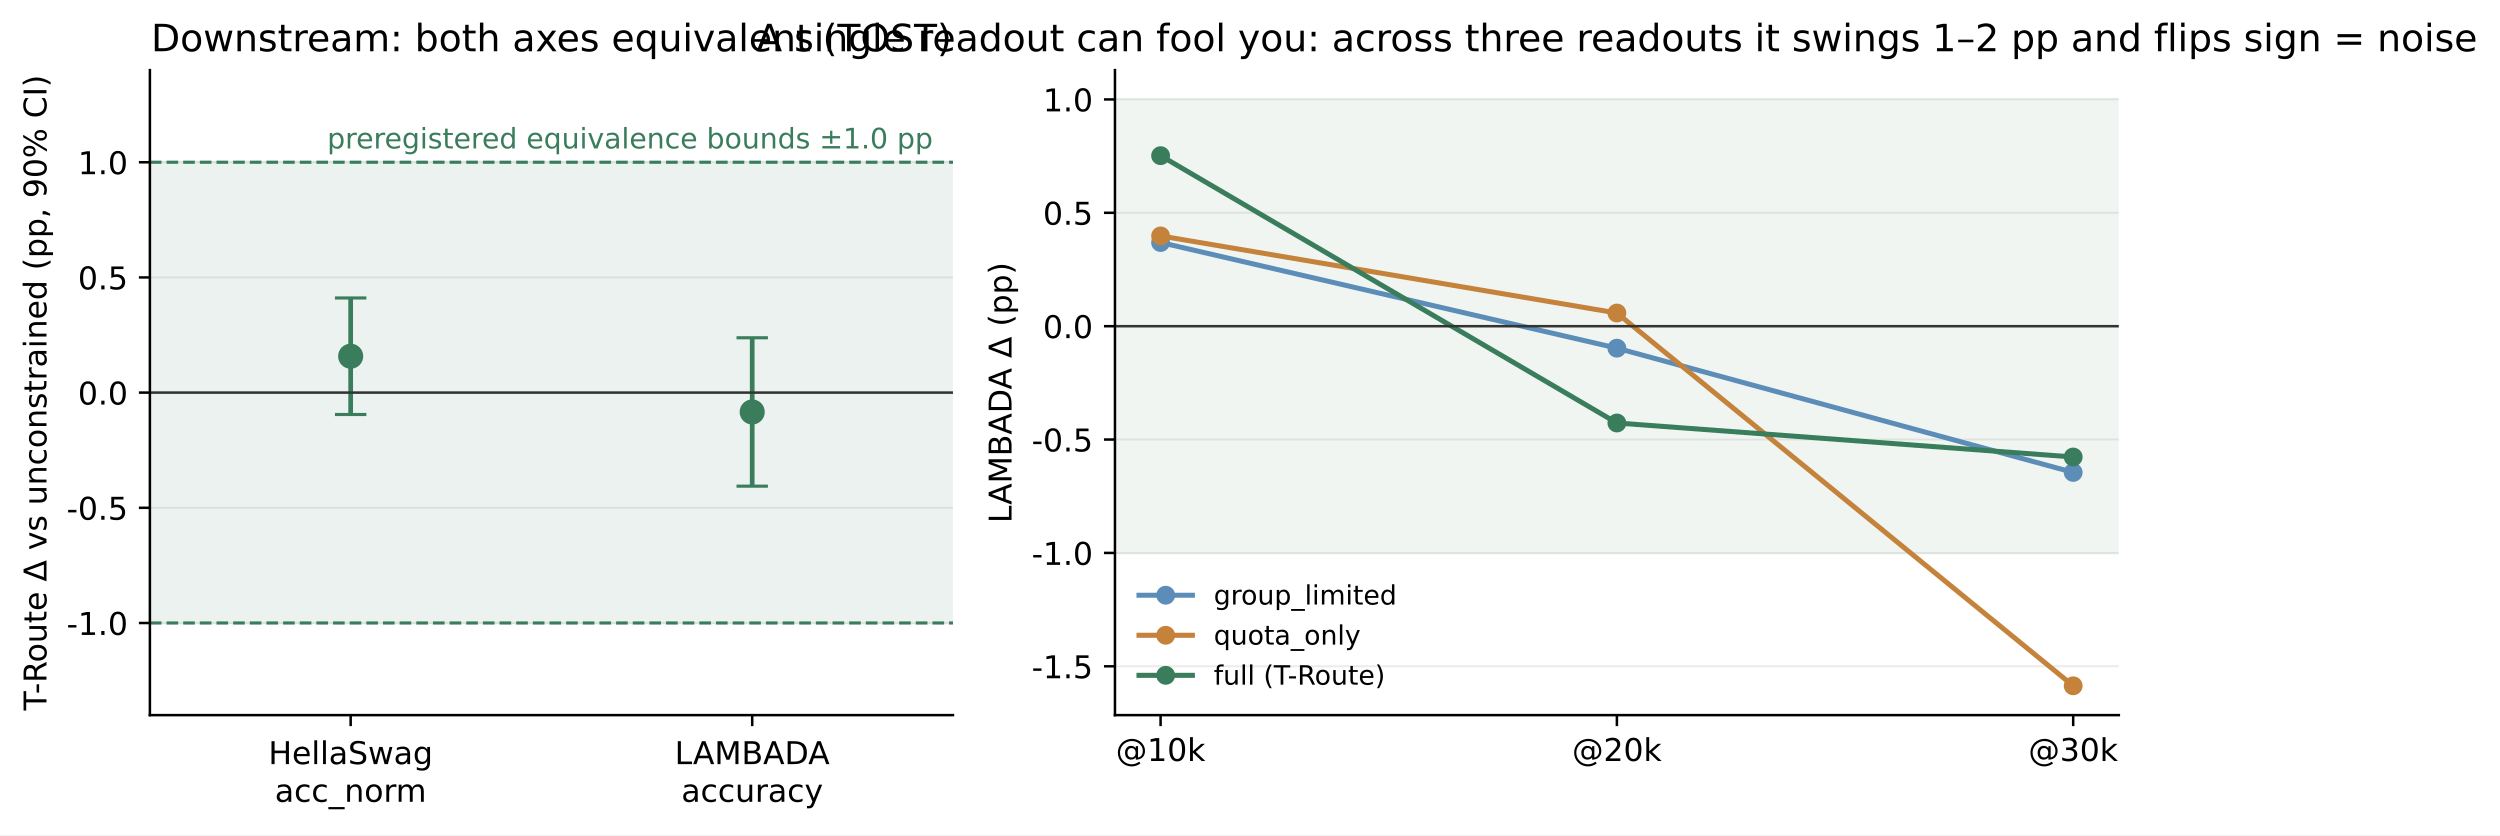
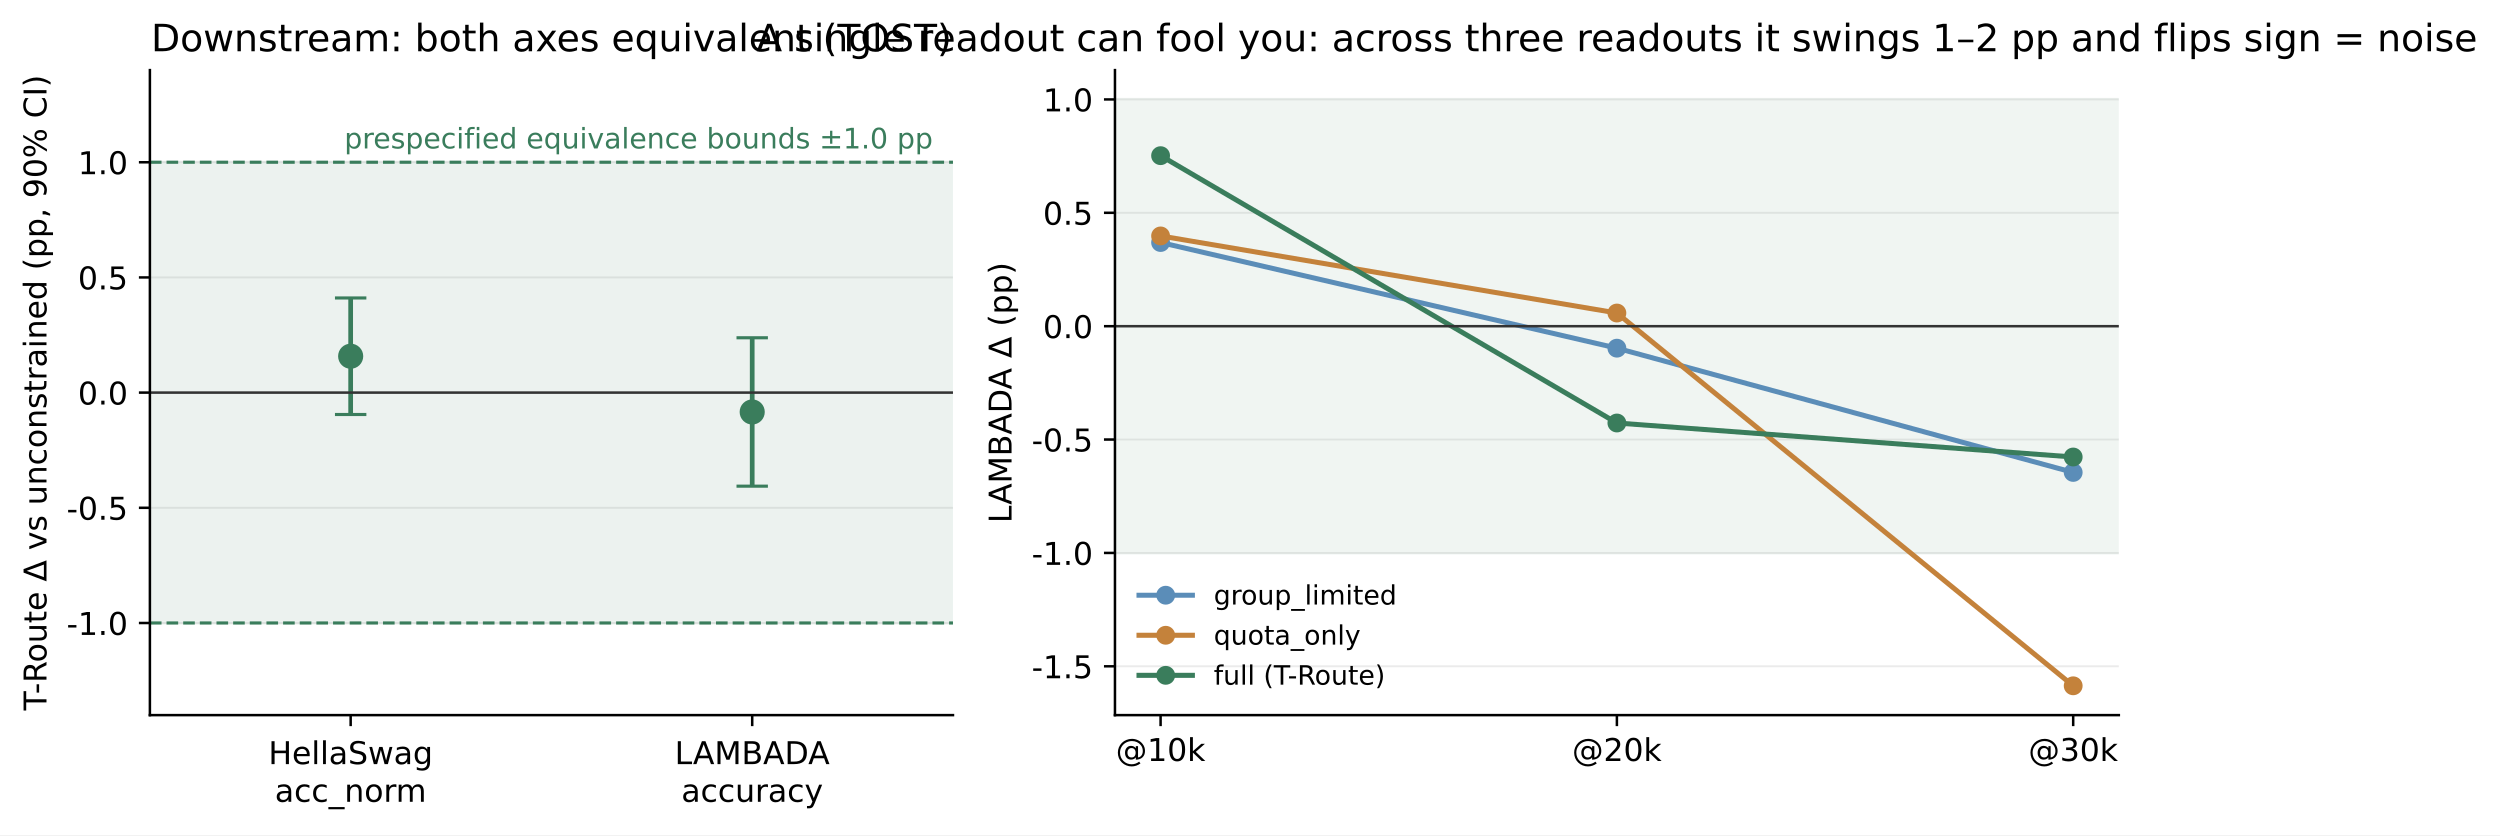
<svg xmlns="http://www.w3.org/2000/svg" xmlns:xlink="http://www.w3.org/1999/xlink" width="795.782pt" height="265.837pt" viewBox="0 0 795.782 265.837" version="1.1">
  <defs>
    <style type="text/css">*{stroke-linejoin: round; stroke-linecap: butt}</style>
  </defs>
  <g id="figure_1">
    <g id="patch_1">
      <path d="M 0 265.837  L 795.782 265.837  L 795.782 0  L 0 0  z " style="fill: #ffffff" />
    </g>
    <g id="axes_1">
      <g id="patch_2">
        <path d="M 47.712 227.632  L 303.344 227.632  L 303.344 22.318  L 47.712 22.318  z " style="fill: #ffffff" />
      </g>
      <g id="matplotlib.axis_1">
        <g id="xtick_1">
          <g id="line2d_1">
            <defs>
              <path id="mbb5987c073" d="M 0 0  L 0 3.5  " style="stroke: #000000; stroke-width: 0.8" />
            </defs>
            <g>
              <use xlink:href="#mbb5987c073" x="111.62" y="227.632" style="stroke: #000000; stroke-width: 0.8" />
            </g>
          </g>
          <g id="text_1">
            <text style="font-size: 10px; font-family: 'DejaVu Sans', 'Helvetica', 'Arial', sans-serif" transform="translate(85.43934 243.2313)">HellaSwag</text>
            <text style="font-size: 10px; font-family: 'DejaVu Sans', 'Helvetica', 'Arial', sans-serif" transform="translate(87.4909 255.2332)">acc_norm</text>
          </g>
        </g>
        <g id="xtick_2">
          <g id="line2d_2">
            <g>
              <use xlink:href="#mbb5987c073" x="239.436" y="227.632" style="stroke: #000000; stroke-width: 0.8" />
            </g>
          </g>
          <g id="text_2">
            <text style="font-size: 10px; font-family: 'DejaVu Sans', 'Helvetica', 'Arial', sans-serif" transform="translate(214.7672 243.2305)">LAMBADA</text>
            <text style="font-size: 10px; font-family: 'DejaVu Sans', 'Helvetica', 'Arial', sans-serif" transform="translate(216.8766 255.2325)">accuracy</text>
          </g>
        </g>
      </g>
      <g id="matplotlib.axis_2">
        <g id="ytick_1">
          <g id="line2d_3">
            <path d="M 47.712 198.301  L 303.344 198.301  " clip-path="url(#p2a85574e67)" style="fill: none; stroke: #b0b0b0; stroke-opacity: 0.25; stroke-width: 0.6; stroke-linecap: square" />
          </g>
          <g id="line2d_4">
            <defs>
              <path id="mb1cd870ece" d="M 0 0  L -3.5 0  " style="stroke: #000000; stroke-width: 0.8" />
            </defs>
            <g>
              <use xlink:href="#mb1cd870ece" x="47.712" y="198.301" style="stroke: #000000; stroke-width: 0.8" />
            </g>
          </g>
          <g id="text_3">
            <text style="font-size: 10px; font-family: 'DejaVu Sans', 'Helvetica', 'Arial', sans-serif; text-anchor: end" x="40.712" y="202.1" transform="rotate(-0 40.71172 202.1002)">-1.0</text>
          </g>
        </g>
        <g id="ytick_2">
          <g id="line2d_5">
            <path d="M 47.712 161.638  L 303.344 161.638  " clip-path="url(#p2a85574e67)" style="fill: none; stroke: #b0b0b0; stroke-opacity: 0.25; stroke-width: 0.6; stroke-linecap: square" />
          </g>
          <g id="line2d_6">
            <g>
              <use xlink:href="#mb1cd870ece" x="47.712" y="161.638" style="stroke: #000000; stroke-width: 0.8" />
            </g>
          </g>
          <g id="text_4">
            <text style="font-size: 10px; font-family: 'DejaVu Sans', 'Helvetica', 'Arial', sans-serif; text-anchor: end" x="40.712" y="165.437" transform="rotate(-0 40.71172 165.437)">-0.5</text>
          </g>
        </g>
        <g id="ytick_3">
          <g id="line2d_7">
            <path d="M 47.712 124.975  L 303.344 124.975  " clip-path="url(#p2a85574e67)" style="fill: none; stroke: #b0b0b0; stroke-opacity: 0.25; stroke-width: 0.6; stroke-linecap: square" />
          </g>
          <g id="line2d_8">
            <g>
              <use xlink:href="#mb1cd870ece" x="47.712" y="124.975" style="stroke: #000000; stroke-width: 0.8" />
            </g>
          </g>
          <g id="text_5">
            <text style="font-size: 10px; font-family: 'DejaVu Sans', 'Helvetica', 'Arial', sans-serif; text-anchor: end" x="40.712" y="128.774" transform="rotate(-0 40.71172 128.7738)">0.0</text>
          </g>
        </g>
        <g id="ytick_4">
          <g id="line2d_9">
            <path d="M 47.712 88.312  L 303.344 88.312  " clip-path="url(#p2a85574e67)" style="fill: none; stroke: #b0b0b0; stroke-opacity: 0.25; stroke-width: 0.6; stroke-linecap: square" />
          </g>
          <g id="line2d_10">
            <g>
              <use xlink:href="#mb1cd870ece" x="47.712" y="88.312" style="stroke: #000000; stroke-width: 0.8" />
            </g>
          </g>
          <g id="text_6">
            <text style="font-size: 10px; font-family: 'DejaVu Sans', 'Helvetica', 'Arial', sans-serif; text-anchor: end" x="40.712" y="92.111" transform="rotate(-0 40.71172 92.11066)">0.5</text>
          </g>
        </g>
        <g id="ytick_5">
          <g id="line2d_11">
            <path d="M 47.712 51.649  L 303.344 51.649  " clip-path="url(#p2a85574e67)" style="fill: none; stroke: #b0b0b0; stroke-opacity: 0.25; stroke-width: 0.6; stroke-linecap: square" />
          </g>
          <g id="line2d_12">
            <g>
              <use xlink:href="#mb1cd870ece" x="47.712" y="51.649" style="stroke: #000000; stroke-width: 0.8" />
            </g>
          </g>
          <g id="text_7">
            <text style="font-size: 10px; font-family: 'DejaVu Sans', 'Helvetica', 'Arial', sans-serif; text-anchor: end" x="40.712" y="55.447" transform="rotate(-0 40.71172 55.44749)">1.0</text>
          </g>
        </g>
        <g id="text_8">
          <text style="font-size: 10px; font-family: 'DejaVu Sans', 'Helvetica', 'Arial', sans-serif; text-anchor: middle" x="14.798" y="124.975" transform="rotate(-90 14.79844 124.975)">T-Route Δ vs unconstrained (pp, 90% CI)</text>
        </g>
      </g>
      <g id="patch_3">
        <path d="M 47.712 198.301  L 303.344 198.301  L 303.344 51.649  L 47.712 51.649  z " clip-path="url(#p2a85574e67)" style="fill: #3a7d5c; opacity: 0.1; stroke: #3a7d5c; stroke-linejoin: miter" />
      </g>
      <g id="line2d_13">
        <path d="M 47.712 51.649  L 303.344 51.649  " clip-path="url(#p2a85574e67)" style="fill: none; stroke-dasharray: 3.7,1.6; stroke-dashoffset: 0; stroke: #3a7d5c" />
      </g>
      <g id="line2d_14">
        <path d="M 47.712 198.301  L 303.344 198.301  " clip-path="url(#p2a85574e67)" style="fill: none; stroke-dasharray: 3.7,1.6; stroke-dashoffset: 0; stroke: #3a7d5c" />
      </g>
      <g id="LineCollection_1">
        <path d="M 111.62 131.941  L 111.62 94.838  " clip-path="url(#p2a85574e67)" style="fill: none; stroke: #3a7d5c; stroke-width: 1.5" />
      </g>
      <g id="line2d_15">
        <defs>
          <path id="m450a530d54" d="M 5 0  L -5 -0  " style="stroke: #3a7d5c" />
        </defs>
        <g clip-path="url(#p2a85574e67)">
          <use xlink:href="#m450a530d54" x="111.62" y="131.941" style="fill: #3a7d5c; stroke: #3a7d5c" />
        </g>
      </g>
      <g id="line2d_16">
        <g clip-path="url(#p2a85574e67)">
          <use xlink:href="#m450a530d54" x="111.62" y="94.838" style="fill: #3a7d5c; stroke: #3a7d5c" />
        </g>
      </g>
      <g id="LineCollection_2">
        <path d="M 239.436 154.745  L 239.436 107.523  " clip-path="url(#p2a85574e67)" style="fill: none; stroke: #3a7d5c; stroke-width: 1.5" />
      </g>
      <g id="line2d_17">
        <g clip-path="url(#p2a85574e67)">
          <use xlink:href="#m450a530d54" x="239.436" y="154.745" style="fill: #3a7d5c; stroke: #3a7d5c" />
        </g>
      </g>
      <g id="line2d_18">
        <g clip-path="url(#p2a85574e67)">
          <use xlink:href="#m450a530d54" x="239.436" y="107.523" style="fill: #3a7d5c; stroke: #3a7d5c" />
        </g>
      </g>
      <g id="line2d_19">
        <path d="M 47.712 124.975  L 303.344 124.975  " clip-path="url(#p2a85574e67)" style="fill: none; stroke: #333333; stroke-width: 0.8; stroke-linecap: square" />
      </g>
      <g id="line2d_20">
        <defs>
          <path id="mbfad02d756" d="M 0 3.5  C 0.928 3.5 1.819 3.131 2.475 2.475  C 3.131 1.819 3.5 0.928 3.5 0  C 3.5 -0.928 3.131 -1.819 2.475 -2.475  C 1.819 -3.131 0.928 -3.5 0 -3.5  C -0.928 -3.5 -1.819 -3.131 -2.475 -2.475  C -3.131 -1.819 -3.5 -0.928 -3.5 0  C -3.5 0.928 -3.131 1.819 -2.475 2.475  C -1.819 3.131 -0.928 3.5 0 3.5  z " style="stroke: #3a7d5c" />
        </defs>
        <g clip-path="url(#p2a85574e67)">
          <use xlink:href="#mbfad02d756" x="111.62" y="113.389" style="fill: #3a7d5c; stroke: #3a7d5c" />
        </g>
      </g>
      <g id="line2d_21">
        <g clip-path="url(#p2a85574e67)">
          <use xlink:href="#mbfad02d756" x="239.436" y="131.134" style="fill: #3a7d5c; stroke: #3a7d5c" />
        </g>
      </g>
      <g id="patch_4">
        <path d="M 47.712 227.632  L 47.712 22.318  " style="fill: none; stroke: #000000; stroke-width: 0.8; stroke-linejoin: miter; stroke-linecap: square" />
      </g>
      <g id="patch_5">
        <path d="M 47.712 227.632  L 303.344 227.632  " style="fill: none; stroke: #000000; stroke-width: 0.8; stroke-linejoin: miter; stroke-linecap: square" />
      </g>
      <g id="text_9">
-         <text style="font-size: 9px; font-family: 'DejaVu Sans', 'Helvetica', 'Arial', sans-serif; text-anchor: end; fill: #3a7d5c" x="296.953" y="47.249" transform="rotate(-0 296.9533 47.24908)">preregistered equivalence bounds ±1.0 pp</text>
+         <text style="font-size: 9px; font-family: 'DejaVu Sans', 'Helvetica', 'Arial', sans-serif; text-anchor: end; fill: #3a7d5c" x="296.953" y="47.249" transform="rotate(-0 296.9533 47.24908)">prespecified equivalence bounds ±1.0 pp</text>
      </g>
      <g id="text_10">
        <text style="font-size: 12px; font-family: 'DejaVu Sans', 'Helvetica', 'Arial', sans-serif; text-anchor: middle" x="175.528" y="16.318" transform="rotate(-0 175.5279 16.31812)">Downstream: both axes equivalent (TOST)</text>
      </g>
    </g>
    <g id="axes_2">
      <g id="patch_6">
        <path d="M 354.906 227.632  L 674.447 227.632  L 674.447 22.318  L 354.906 22.318  z " style="fill: #ffffff" />
      </g>
      <g id="matplotlib.axis_3">
        <g id="xtick_3">
          <g id="line2d_22">
            <g>
              <use xlink:href="#mbb5987c073" x="369.431" y="227.632" style="stroke: #000000; stroke-width: 0.8" />
            </g>
          </g>
          <g id="text_11">
            <text style="font-size: 10px; font-family: 'DejaVu Sans', 'Helvetica', 'Arial', sans-serif; text-anchor: middle" x="369.431" y="242.23" transform="rotate(-0 369.431 242.2303)">@10k</text>
          </g>
        </g>
        <g id="xtick_4">
          <g id="line2d_23">
            <g>
              <use xlink:href="#mbb5987c073" x="514.677" y="227.632" style="stroke: #000000; stroke-width: 0.8" />
            </g>
          </g>
          <g id="text_12">
            <text style="font-size: 10px; font-family: 'DejaVu Sans', 'Helvetica', 'Arial', sans-serif; text-anchor: middle" x="514.677" y="242.23" transform="rotate(-0 514.6767 242.2303)">@20k</text>
          </g>
        </g>
        <g id="xtick_5">
          <g id="line2d_24">
            <g>
              <use xlink:href="#mbb5987c073" x="659.922" y="227.632" style="stroke: #000000; stroke-width: 0.8" />
            </g>
          </g>
          <g id="text_13">
            <text style="font-size: 10px; font-family: 'DejaVu Sans', 'Helvetica', 'Arial', sans-serif; text-anchor: middle" x="659.922" y="242.23" transform="rotate(-0 659.9223 242.2303)">@30k</text>
          </g>
        </g>
      </g>
      <g id="matplotlib.axis_4">
        <g id="ytick_6">
          <g id="line2d_25">
            <path d="M 354.906 212.092  L 674.447 212.092  " clip-path="url(#p06dedfe429)" style="fill: none; stroke: #b0b0b0; stroke-opacity: 0.25; stroke-width: 0.6; stroke-linecap: square" />
          </g>
          <g id="line2d_26">
            <g>
              <use xlink:href="#mb1cd870ece" x="354.906" y="212.092" style="stroke: #000000; stroke-width: 0.8" />
            </g>
          </g>
          <g id="text_14">
            <text style="font-size: 10px; font-family: 'DejaVu Sans', 'Helvetica', 'Arial', sans-serif; text-anchor: end" x="347.906" y="215.891" transform="rotate(-0 347.9064 215.8911)">-1.5</text>
          </g>
        </g>
        <g id="ytick_7">
          <g id="line2d_27">
            <path d="M 354.906 176.004  L 674.447 176.004  " clip-path="url(#p06dedfe429)" style="fill: none; stroke: #b0b0b0; stroke-opacity: 0.25; stroke-width: 0.6; stroke-linecap: square" />
          </g>
          <g id="line2d_28">
            <g>
              <use xlink:href="#mb1cd870ece" x="354.906" y="176.004" style="stroke: #000000; stroke-width: 0.8" />
            </g>
          </g>
          <g id="text_15">
            <text style="font-size: 10px; font-family: 'DejaVu Sans', 'Helvetica', 'Arial', sans-serif; text-anchor: end" x="347.906" y="179.803" transform="rotate(-0 347.9064 179.8027)">-1.0</text>
          </g>
        </g>
        <g id="ytick_8">
          <g id="line2d_29">
            <path d="M 354.906 139.916  L 674.447 139.916  " clip-path="url(#p06dedfe429)" style="fill: none; stroke: #b0b0b0; stroke-opacity: 0.25; stroke-width: 0.6; stroke-linecap: square" />
          </g>
          <g id="line2d_30">
            <g>
              <use xlink:href="#mb1cd870ece" x="354.906" y="139.916" style="stroke: #000000; stroke-width: 0.8" />
            </g>
          </g>
          <g id="text_16">
            <text style="font-size: 10px; font-family: 'DejaVu Sans', 'Helvetica', 'Arial', sans-serif; text-anchor: end" x="347.906" y="143.714" transform="rotate(-0 347.9064 143.7144)">-0.5</text>
          </g>
        </g>
        <g id="ytick_9">
          <g id="line2d_31">
            <path d="M 354.906 103.827  L 674.447 103.827  " clip-path="url(#p06dedfe429)" style="fill: none; stroke: #b0b0b0; stroke-opacity: 0.25; stroke-width: 0.6; stroke-linecap: square" />
          </g>
          <g id="line2d_32">
            <g>
              <use xlink:href="#mb1cd870ece" x="354.906" y="103.827" style="stroke: #000000; stroke-width: 0.8" />
            </g>
          </g>
          <g id="text_17">
            <text style="font-size: 10px; font-family: 'DejaVu Sans', 'Helvetica', 'Arial', sans-serif; text-anchor: end" x="347.906" y="107.626" transform="rotate(-0 347.9064 107.6261)">0.0</text>
          </g>
        </g>
        <g id="ytick_10">
          <g id="line2d_33">
            <path d="M 354.906 67.739  L 674.447 67.739  " clip-path="url(#p06dedfe429)" style="fill: none; stroke: #b0b0b0; stroke-opacity: 0.25; stroke-width: 0.6; stroke-linecap: square" />
          </g>
          <g id="line2d_34">
            <g>
              <use xlink:href="#mb1cd870ece" x="354.906" y="67.739" style="stroke: #000000; stroke-width: 0.8" />
            </g>
          </g>
          <g id="text_18">
            <text style="font-size: 10px; font-family: 'DejaVu Sans', 'Helvetica', 'Arial', sans-serif; text-anchor: end" x="347.906" y="71.538" transform="rotate(-0 347.9064 71.53773)">0.5</text>
          </g>
        </g>
        <g id="ytick_11">
          <g id="line2d_35">
            <path d="M 354.906 31.651  L 674.447 31.651  " clip-path="url(#p06dedfe429)" style="fill: none; stroke: #b0b0b0; stroke-opacity: 0.25; stroke-width: 0.6; stroke-linecap: square" />
          </g>
          <g id="line2d_36">
            <g>
              <use xlink:href="#mb1cd870ece" x="354.906" y="31.651" style="stroke: #000000; stroke-width: 0.8" />
            </g>
          </g>
          <g id="text_19">
            <text style="font-size: 10px; font-family: 'DejaVu Sans', 'Helvetica', 'Arial', sans-serif; text-anchor: end" x="347.906" y="35.449" transform="rotate(-0 347.9064 35.4494)">1.0</text>
          </g>
        </g>
        <g id="text_20">
          <text style="font-size: 10px; font-family: 'DejaVu Sans', 'Helvetica', 'Arial', sans-serif; text-anchor: middle" x="321.993" y="124.975" transform="rotate(-90 321.9932 124.975)">LAMBADA Δ (pp)</text>
        </g>
      </g>
      <g id="patch_7">
        <path d="M 354.906 176.004  L 674.447 176.004  L 674.447 31.651  L 354.906 31.651  z " clip-path="url(#p06dedfe429)" style="fill: #3a7d5c; opacity: 0.08; stroke: #3a7d5c; stroke-linejoin: miter" />
      </g>
      <g id="line2d_37">
        <path d="M 369.431 77.194  L 514.677 110.828  L 659.922 150.381  " clip-path="url(#p06dedfe429)" style="fill: none; stroke: #5b8db8; stroke-width: 1.6; stroke-linecap: square" />
        <defs>
          <path id="m0748a76a52" d="M 0 2.5  C 0.663 2.5 1.299 2.237 1.768 1.768  C 2.237 1.299 2.5 0.663 2.5 0  C 2.5 -0.663 2.237 -1.299 1.768 -1.768  C 1.299 -2.237 0.663 -2.5 0 -2.5  C -0.663 -2.5 -1.299 -2.237 -1.768 -1.768  C -2.237 -1.299 -2.5 -0.663 -2.5 0  C -2.5 0.663 -2.237 1.299 -1.768 1.768  C -1.299 2.237 -0.663 2.5 0 2.5  z " style="stroke: #5b8db8" />
        </defs>
        <g clip-path="url(#p06dedfe429)">
          <use xlink:href="#m0748a76a52" x="369.431" y="77.194" style="fill: #5b8db8; stroke: #5b8db8" />
          <use xlink:href="#m0748a76a52" x="514.677" y="110.828" style="fill: #5b8db8; stroke: #5b8db8" />
          <use xlink:href="#m0748a76a52" x="659.922" y="150.381" style="fill: #5b8db8; stroke: #5b8db8" />
        </g>
      </g>
      <g id="line2d_38">
        <path d="M 369.431 75.101  L 514.677 99.641  L 659.922 218.299  " clip-path="url(#p06dedfe429)" style="fill: none; stroke: #c4823b; stroke-width: 1.6; stroke-linecap: square" />
        <defs>
          <path id="m425de0f645" d="M 0 2.5  C 0.663 2.5 1.299 2.237 1.768 1.768  C 2.237 1.299 2.5 0.663 2.5 0  C 2.5 -0.663 2.237 -1.299 1.768 -1.768  C 1.299 -2.237 0.663 -2.5 0 -2.5  C -0.663 -2.5 -1.299 -2.237 -1.768 -1.768  C -2.237 -1.299 -2.5 -0.663 -2.5 0  C -2.5 0.663 -2.237 1.299 -1.768 1.768  C -1.299 2.237 -0.663 2.5 0 2.5  z " style="stroke: #c4823b" />
        </defs>
        <g clip-path="url(#p06dedfe429)">
          <use xlink:href="#m425de0f645" x="369.431" y="75.101" style="fill: #c4823b; stroke: #c4823b" />
          <use xlink:href="#m425de0f645" x="514.677" y="99.641" style="fill: #c4823b; stroke: #c4823b" />
          <use xlink:href="#m425de0f645" x="659.922" y="218.299" style="fill: #c4823b; stroke: #c4823b" />
        </g>
      </g>
      <g id="line2d_39">
        <path d="M 369.431 49.55  L 514.677 134.647  L 659.922 145.473  " clip-path="url(#p06dedfe429)" style="fill: none; stroke: #3a7d5c; stroke-width: 1.6; stroke-linecap: square" />
        <defs>
          <path id="m70ffd458f2" d="M 0 2.5  C 0.663 2.5 1.299 2.237 1.768 1.768  C 2.237 1.299 2.5 0.663 2.5 0  C 2.5 -0.663 2.237 -1.299 1.768 -1.768  C 1.299 -2.237 0.663 -2.5 0 -2.5  C -0.663 -2.5 -1.299 -2.237 -1.768 -1.768  C -2.237 -1.299 -2.5 -0.663 -2.5 0  C -2.5 0.663 -2.237 1.299 -1.768 1.768  C -1.299 2.237 -0.663 2.5 0 2.5  z " style="stroke: #3a7d5c" />
        </defs>
        <g clip-path="url(#p06dedfe429)">
          <use xlink:href="#m70ffd458f2" x="369.431" y="49.55" style="fill: #3a7d5c; stroke: #3a7d5c" />
          <use xlink:href="#m70ffd458f2" x="514.677" y="134.647" style="fill: #3a7d5c; stroke: #3a7d5c" />
          <use xlink:href="#m70ffd458f2" x="659.922" y="145.473" style="fill: #3a7d5c; stroke: #3a7d5c" />
        </g>
      </g>
      <g id="line2d_40">
        <path d="M 354.906 103.827  L 674.447 103.827  " clip-path="url(#p06dedfe429)" style="fill: none; stroke: #333333; stroke-width: 0.8; stroke-linecap: square" />
      </g>
      <g id="patch_8">
        <path d="M 354.906 227.632  L 354.906 22.318  " style="fill: none; stroke: #000000; stroke-width: 0.8; stroke-linejoin: miter; stroke-linecap: square" />
      </g>
      <g id="patch_9">
        <path d="M 354.906 227.632  L 674.447 227.632  " style="fill: none; stroke: #000000; stroke-width: 0.8; stroke-linejoin: miter; stroke-linecap: square" />
      </g>
      <g id="text_21">
        <text style="font-size: 12px; font-family: 'DejaVu Sans', 'Helvetica', 'Arial', sans-serif; text-anchor: middle" x="514.677" y="16.318" transform="rotate(-0 514.6767 16.31812)">A single readout can fool you: across three readouts it swings 1–2 pp and flips sign = noise</text>
      </g>
      <g id="legend_1">
        <g id="line2d_41">
          <path d="M 362.556 189.464  L 371.056 189.464  L 379.556 189.464  " style="fill: none; stroke: #5b8db8; stroke-width: 1.6; stroke-linecap: square" />
          <g>
            <use xlink:href="#m0748a76a52" x="371.056" y="189.464" style="fill: #5b8db8; stroke: #5b8db8" />
          </g>
        </g>
        <g id="text_22">
          <text style="font-size: 8.5px; font-family: 'DejaVu Sans', 'Helvetica', 'Arial', sans-serif; text-anchor: start" x="386.356" y="192.439" transform="rotate(-0 386.3564 192.4386)">group_limited</text>
        </g>
        <g id="line2d_42">
          <path d="M 362.556 202.214  L 371.056 202.214  L 379.556 202.214  " style="fill: none; stroke: #c4823b; stroke-width: 1.6; stroke-linecap: square" />
          <g>
            <use xlink:href="#m425de0f645" x="371.056" y="202.214" style="fill: #c4823b; stroke: #c4823b" />
          </g>
        </g>
        <g id="text_23">
          <text style="font-size: 8.5px; font-family: 'DejaVu Sans', 'Helvetica', 'Arial', sans-serif; text-anchor: start" x="386.356" y="205.189" transform="rotate(-0 386.3564 205.1892)">quota_only</text>
        </g>
        <g id="line2d_43">
          <path d="M 362.556 214.965  L 371.056 214.965  L 379.556 214.965  " style="fill: none; stroke: #3a7d5c; stroke-width: 1.6; stroke-linecap: square" />
          <g>
            <use xlink:href="#m70ffd458f2" x="371.056" y="214.965" style="fill: #3a7d5c; stroke: #3a7d5c" />
          </g>
        </g>
        <g id="text_24">
          <text style="font-size: 8.5px; font-family: 'DejaVu Sans', 'Helvetica', 'Arial', sans-serif; text-anchor: start" x="386.356" y="217.94" transform="rotate(-0 386.3564 217.9399)">full (T-Route)</text>
        </g>
      </g>
    </g>
  </g>
  <defs>
    <clipPath id="p2a85574e67">
      <rect x="47.712" y="22.318" width="255.632" height="205.314" />
    </clipPath>
    <clipPath id="p06dedfe429">
      <rect x="354.906" y="22.318" width="319.54" height="205.314" />
    </clipPath>
  </defs>
</svg>
